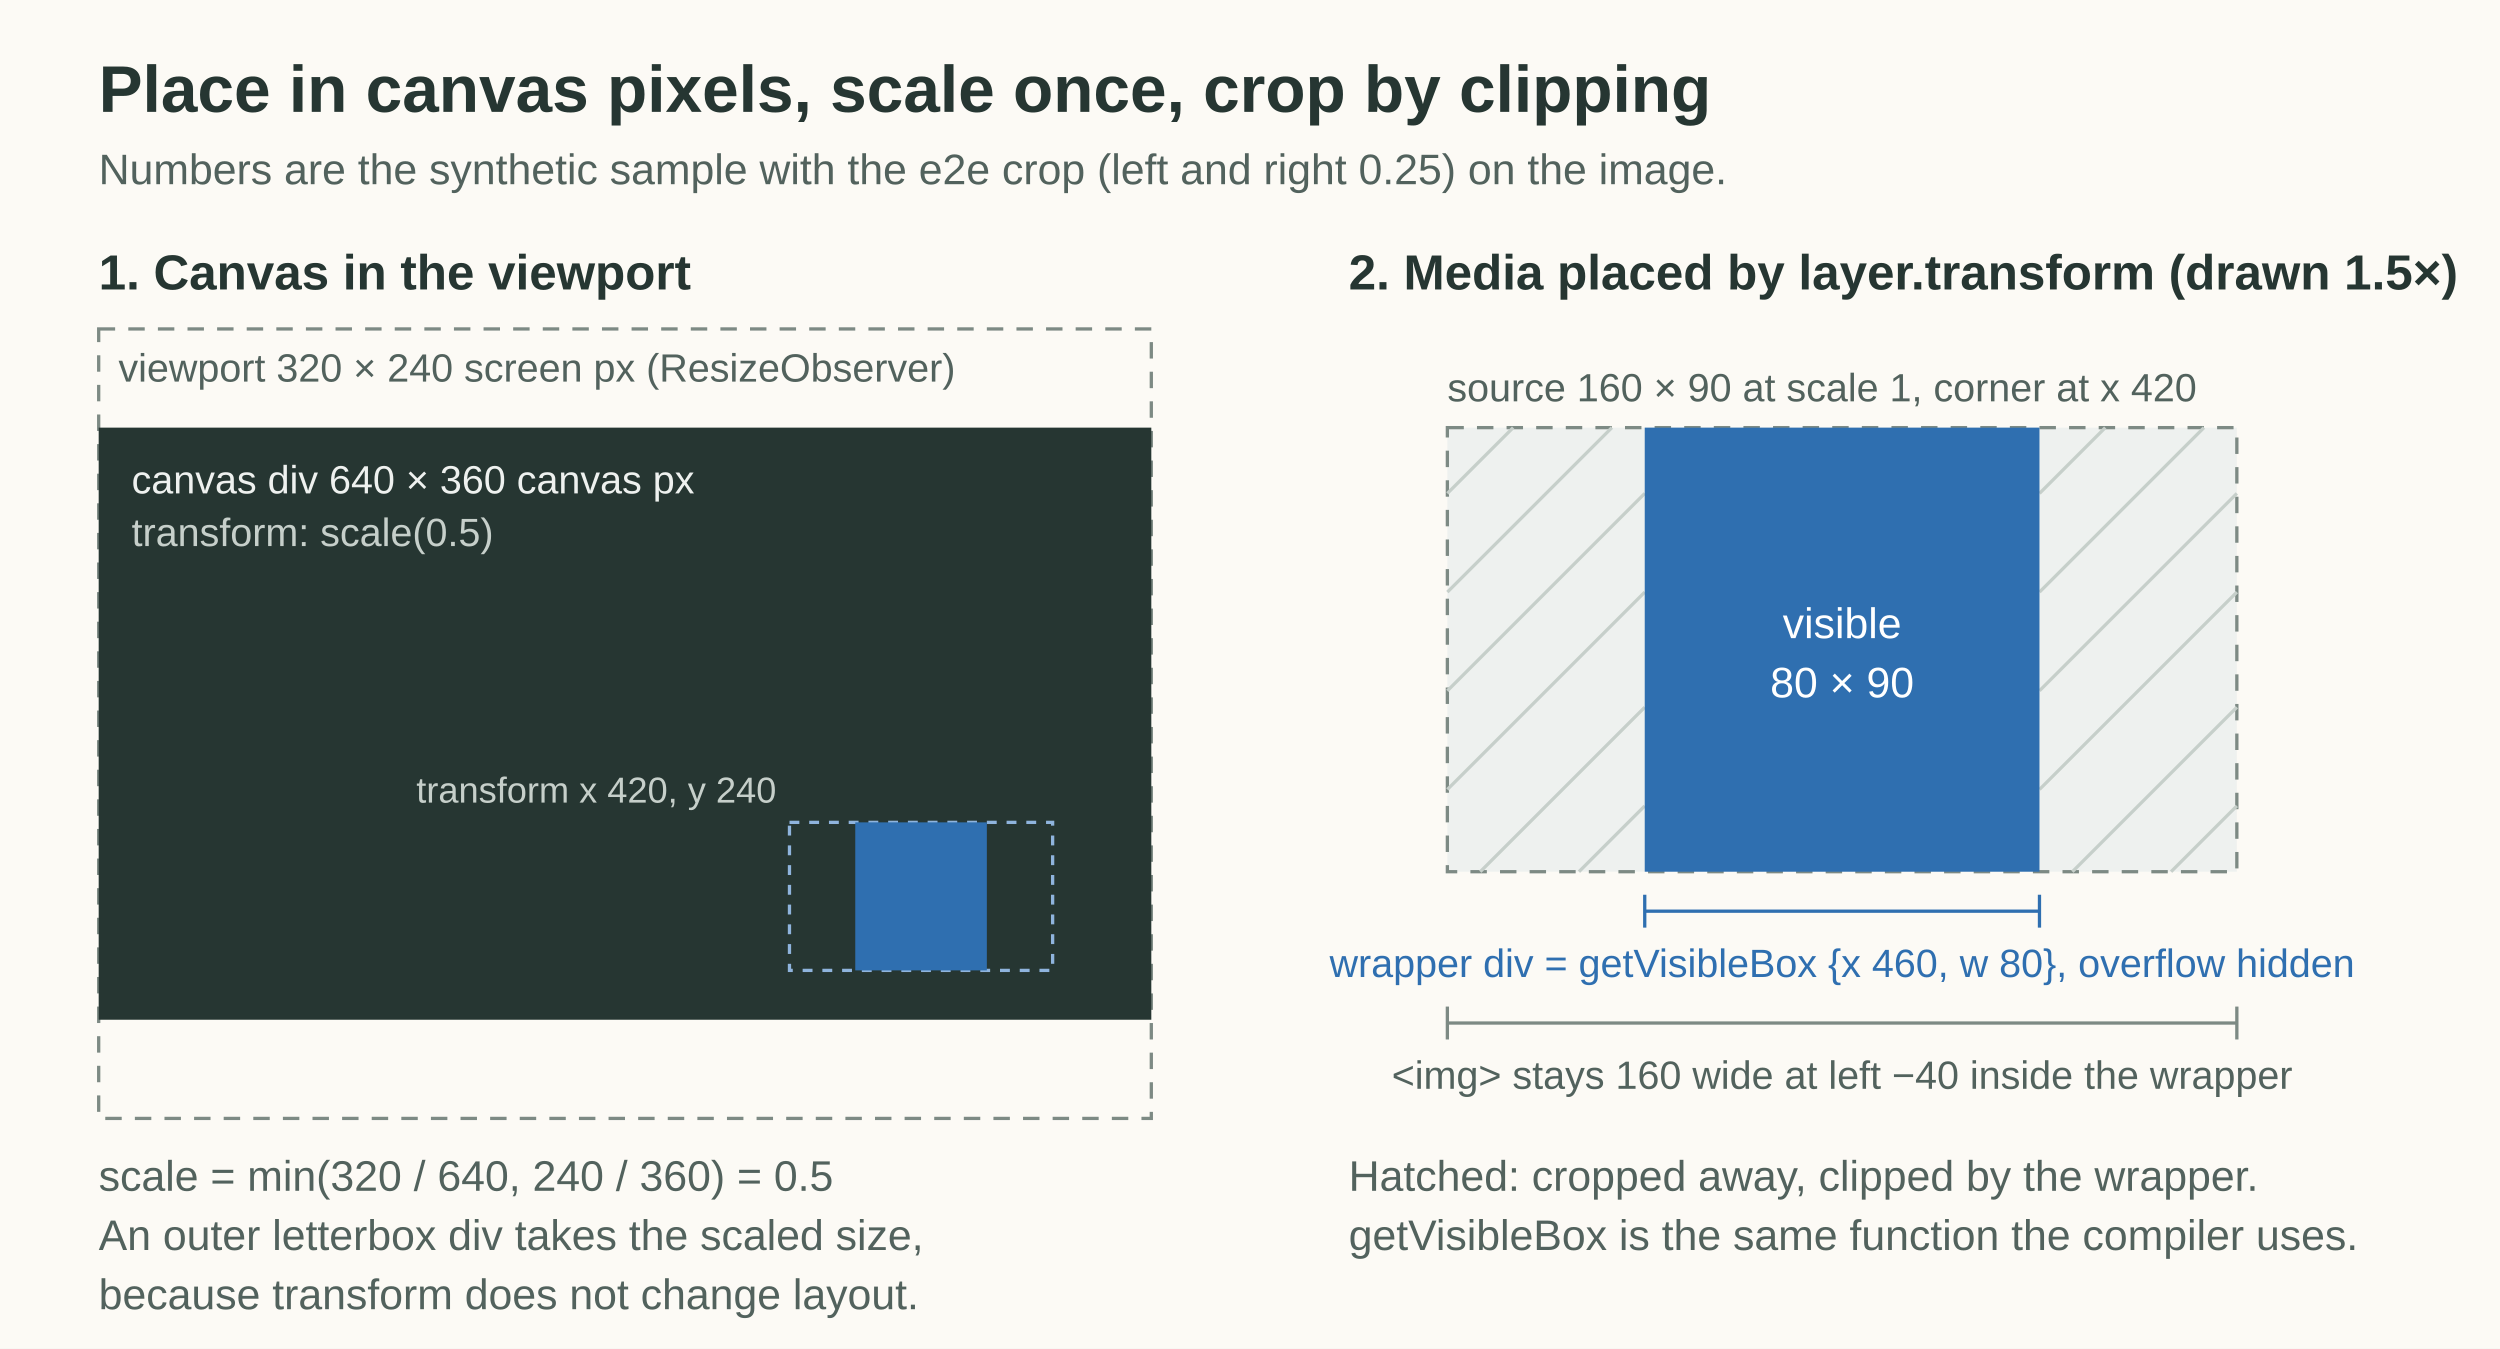
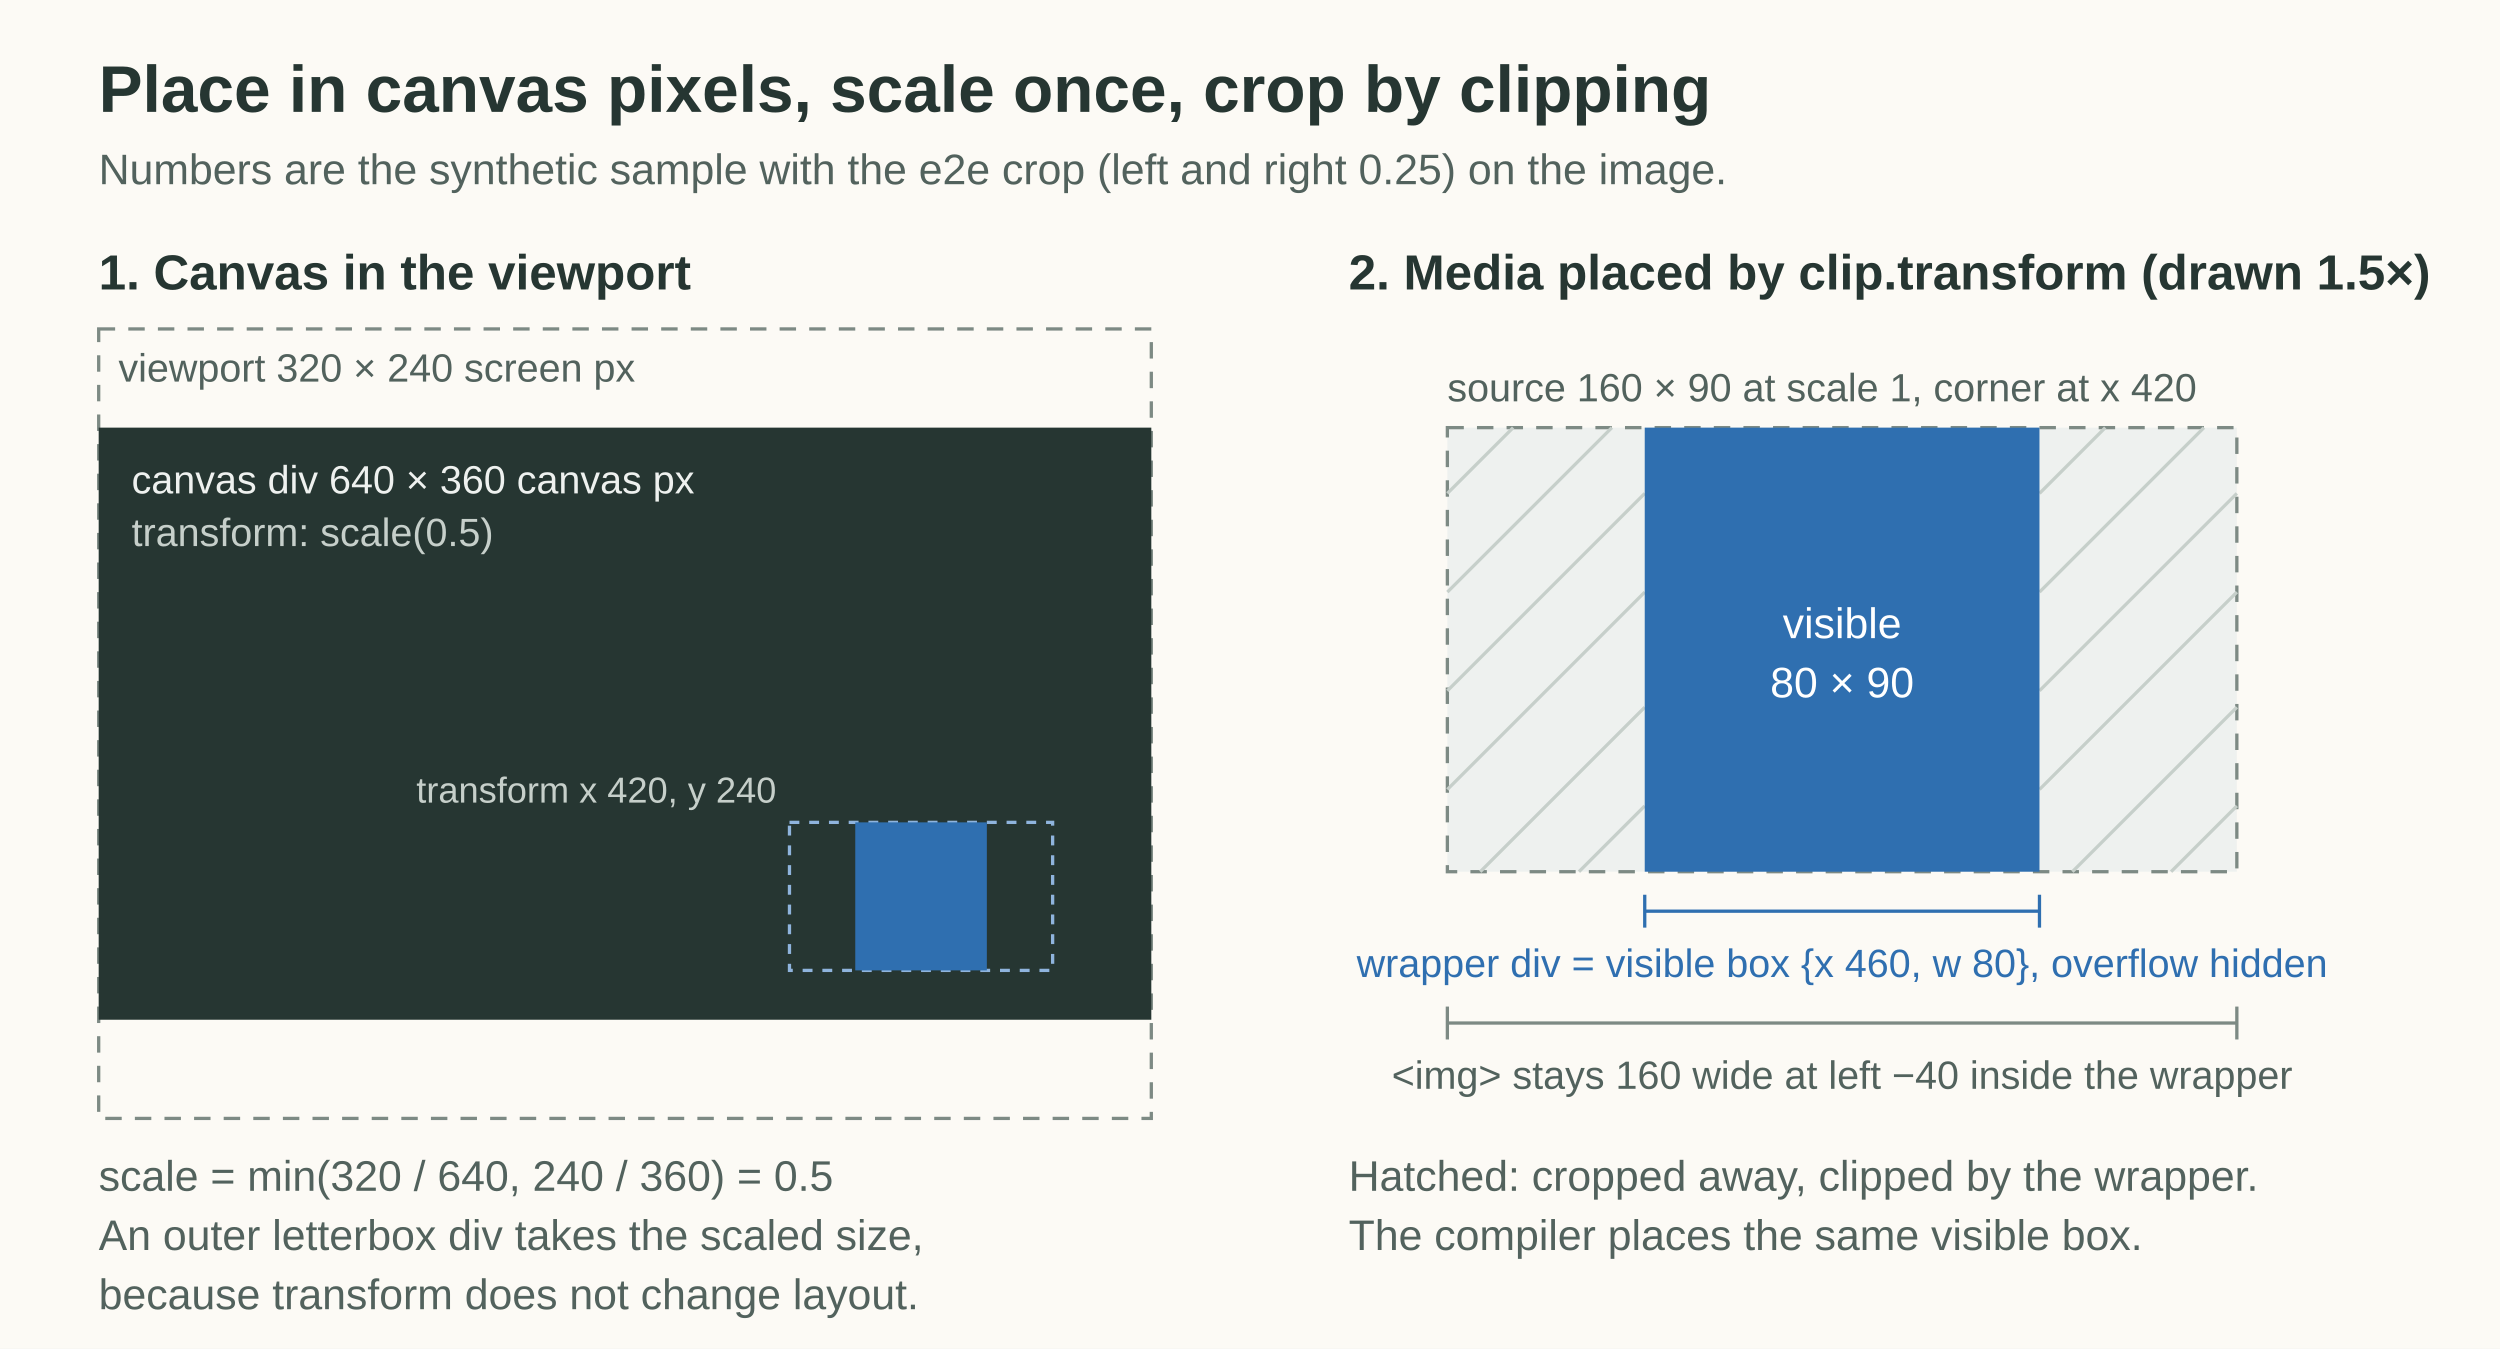
<svg xmlns="http://www.w3.org/2000/svg" width="760" height="410" viewBox="0 0 760 410" role="img" aria-labelledby="title desc">
  <rect width="760" height="410" fill="#fcfaf5" />
  <g font-family="Arial,sans-serif" font-size="15" fill="#263632">
    <text x="30" y="34" font-size="20" font-weight="700">Place in canvas pixels, scale once, crop by clipping</text>
    <text x="30" y="56" font-size="13" fill="#52625d">Numbers are the synthetic sample with the e2e crop (left and right 0.25) on the image.</text>
    <text x="30" y="88" font-weight="700">1. Canvas in the viewport</text>
    <rect x="30" y="100" width="320" height="240" fill="none" stroke="#7d8a84" stroke-dasharray="5 4" />
-     <text x="36" y="116" font-size="12" fill="#52625d">viewport 320 × 240 screen px (ResizeObserver)</text>
+     <text x="36" y="116" font-size="12" fill="#52625d">viewport 320 × 240 screen px</text>
    <rect x="30" y="130" width="320" height="180" fill="#263632" />
    <text x="40" y="150" font-size="12" fill="#eef1ef">canvas div 640 × 360 canvas px</text>
    <text x="40" y="166" font-size="12" fill="#c6cfca">transform: scale(0.5)</text>
    <rect x="240" y="250" width="80" height="45" fill="none" stroke="#8fb4dd" stroke-dasharray="3 3" />
    <rect x="260" y="250" width="40" height="45" fill="#2f6fb0" />
    <text x="236" y="244" font-size="11" fill="#c6cfca" text-anchor="end">transform x 420, y 240</text>
    <text x="30" y="362" font-size="13" fill="#52625d">scale = min(320 / 640, 240 / 360) = 0.5</text>
    <text x="30" y="380" font-size="13" fill="#52625d">An outer letterbox div takes the scaled size,</text>
    <text x="30" y="398" font-size="13" fill="#52625d">because transform does not change layout.</text>
-     <text x="410" y="88" font-weight="700">2. Media placed by layer.transform (drawn 1.5×)</text>
+     <text x="410" y="88" font-weight="700">2. Media placed by clip.transform (drawn 1.5×)</text>
    <rect x="440" y="130" width="240" height="135" fill="#eef1ef" stroke="#7d8a84" stroke-dasharray="5 4" />
    <g fill="none" stroke="#c6cfca">
      <path d="M440 150 L460 130 M440 180 L490 130 M440 210 L500 150 M440 240 L500 180 M450 265 L500 215 M480 265 L500 245" />
      <path d="M620 150 L640 130 M620 180 L670 130 M620 210 L680 150 M620 240 L680 180 M630 265 L680 215 M660 265 L680 245" />
    </g>
    <rect x="500" y="130" width="120" height="135" fill="#2f6fb0" />
    <text x="560" y="194" font-size="13" fill="#ffffff" text-anchor="middle">visible</text>
    <text x="560" y="212" font-size="13" fill="#ffffff" text-anchor="middle">80 × 90</text>
    <text x="440" y="122" font-size="12" fill="#52625d">source 160 × 90 at scale 1, corner at x 420</text>
    <path d="M500 272 V282 M620 272 V282 M500 277 H620" stroke="#2f6fb0" />
-     <text x="560" y="297" font-size="12" fill="#2f6fb0" text-anchor="middle">wrapper div = getVisibleBox {x 460, w 80}, overflow hidden</text>
+     <text x="560" y="297" font-size="12" fill="#2f6fb0" text-anchor="middle">wrapper div = visible box {x 460, w 80}, overflow hidden</text>
    <path d="M440 306 V316 M680 306 V316 M440 311 H680" stroke="#7d8a84" />
    <text x="560" y="331" font-size="12" fill="#52625d" text-anchor="middle">&lt;img&gt; stays 160 wide at left −40 inside the wrapper</text>
    <text x="410" y="362" font-size="13" fill="#52625d">Hatched: cropped away, clipped by the wrapper.</text>
-     <text x="410" y="380" font-size="13" fill="#52625d">getVisibleBox is the same function the compiler uses.</text>
+     <text x="410" y="380" font-size="13" fill="#52625d">The compiler places the same visible box.</text>
  </g>
</svg>
